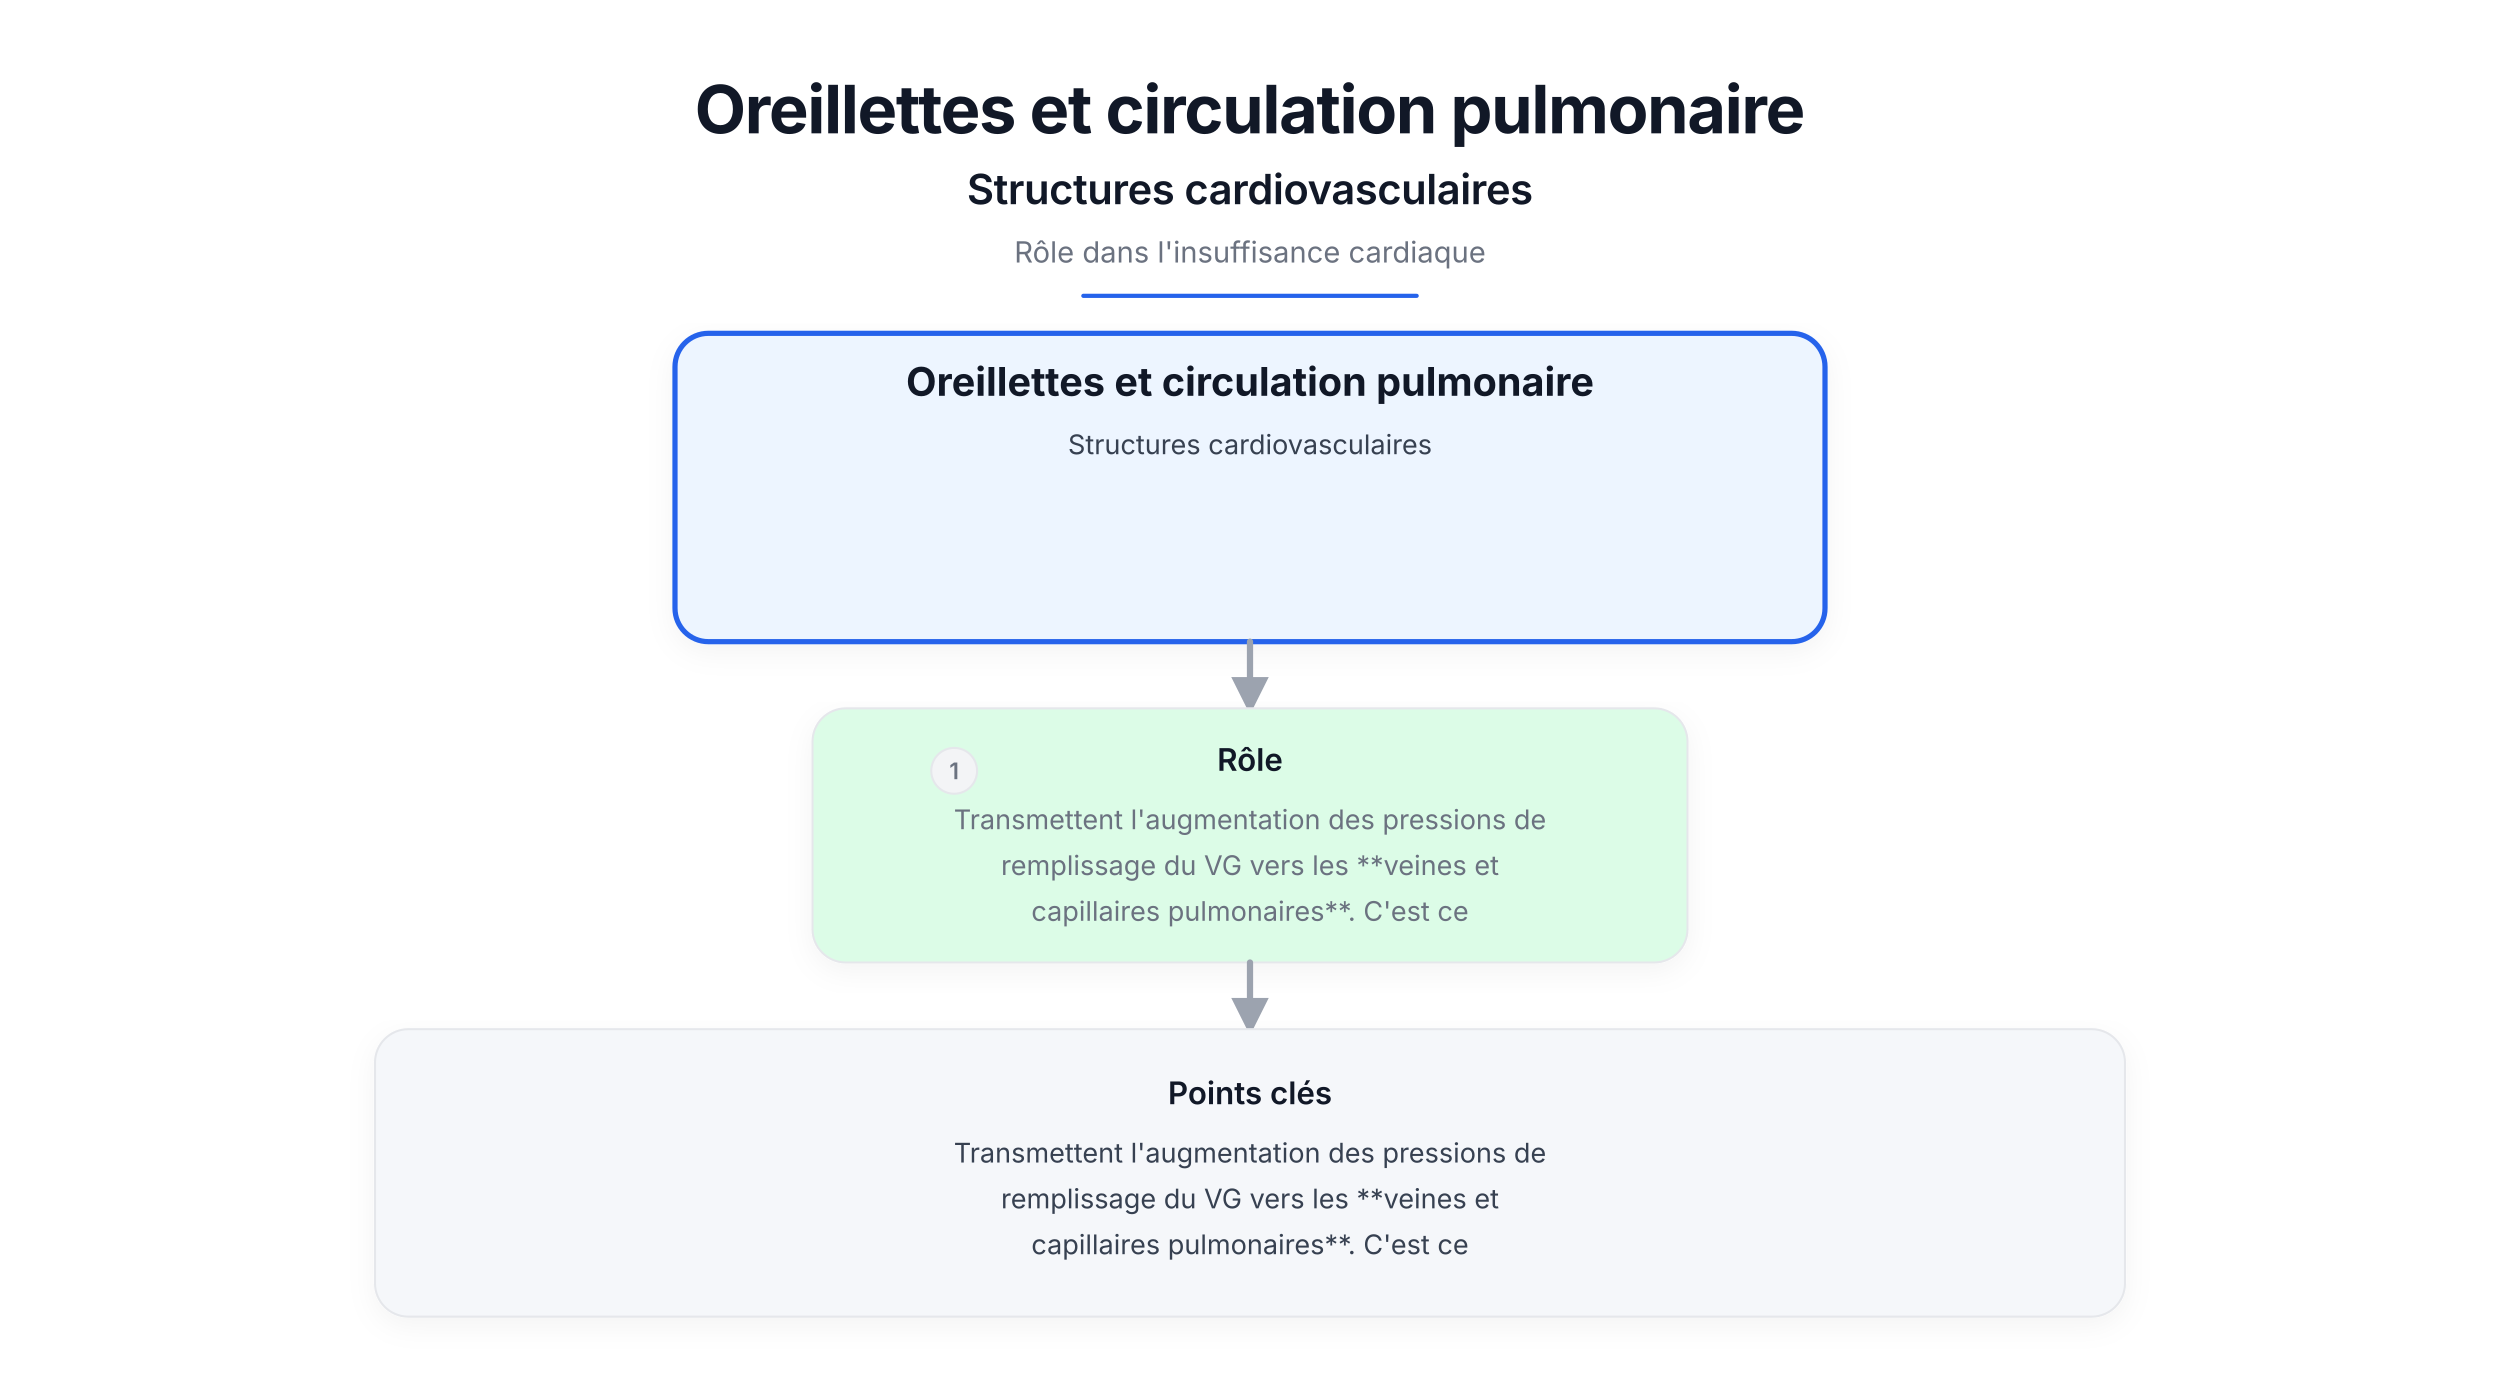
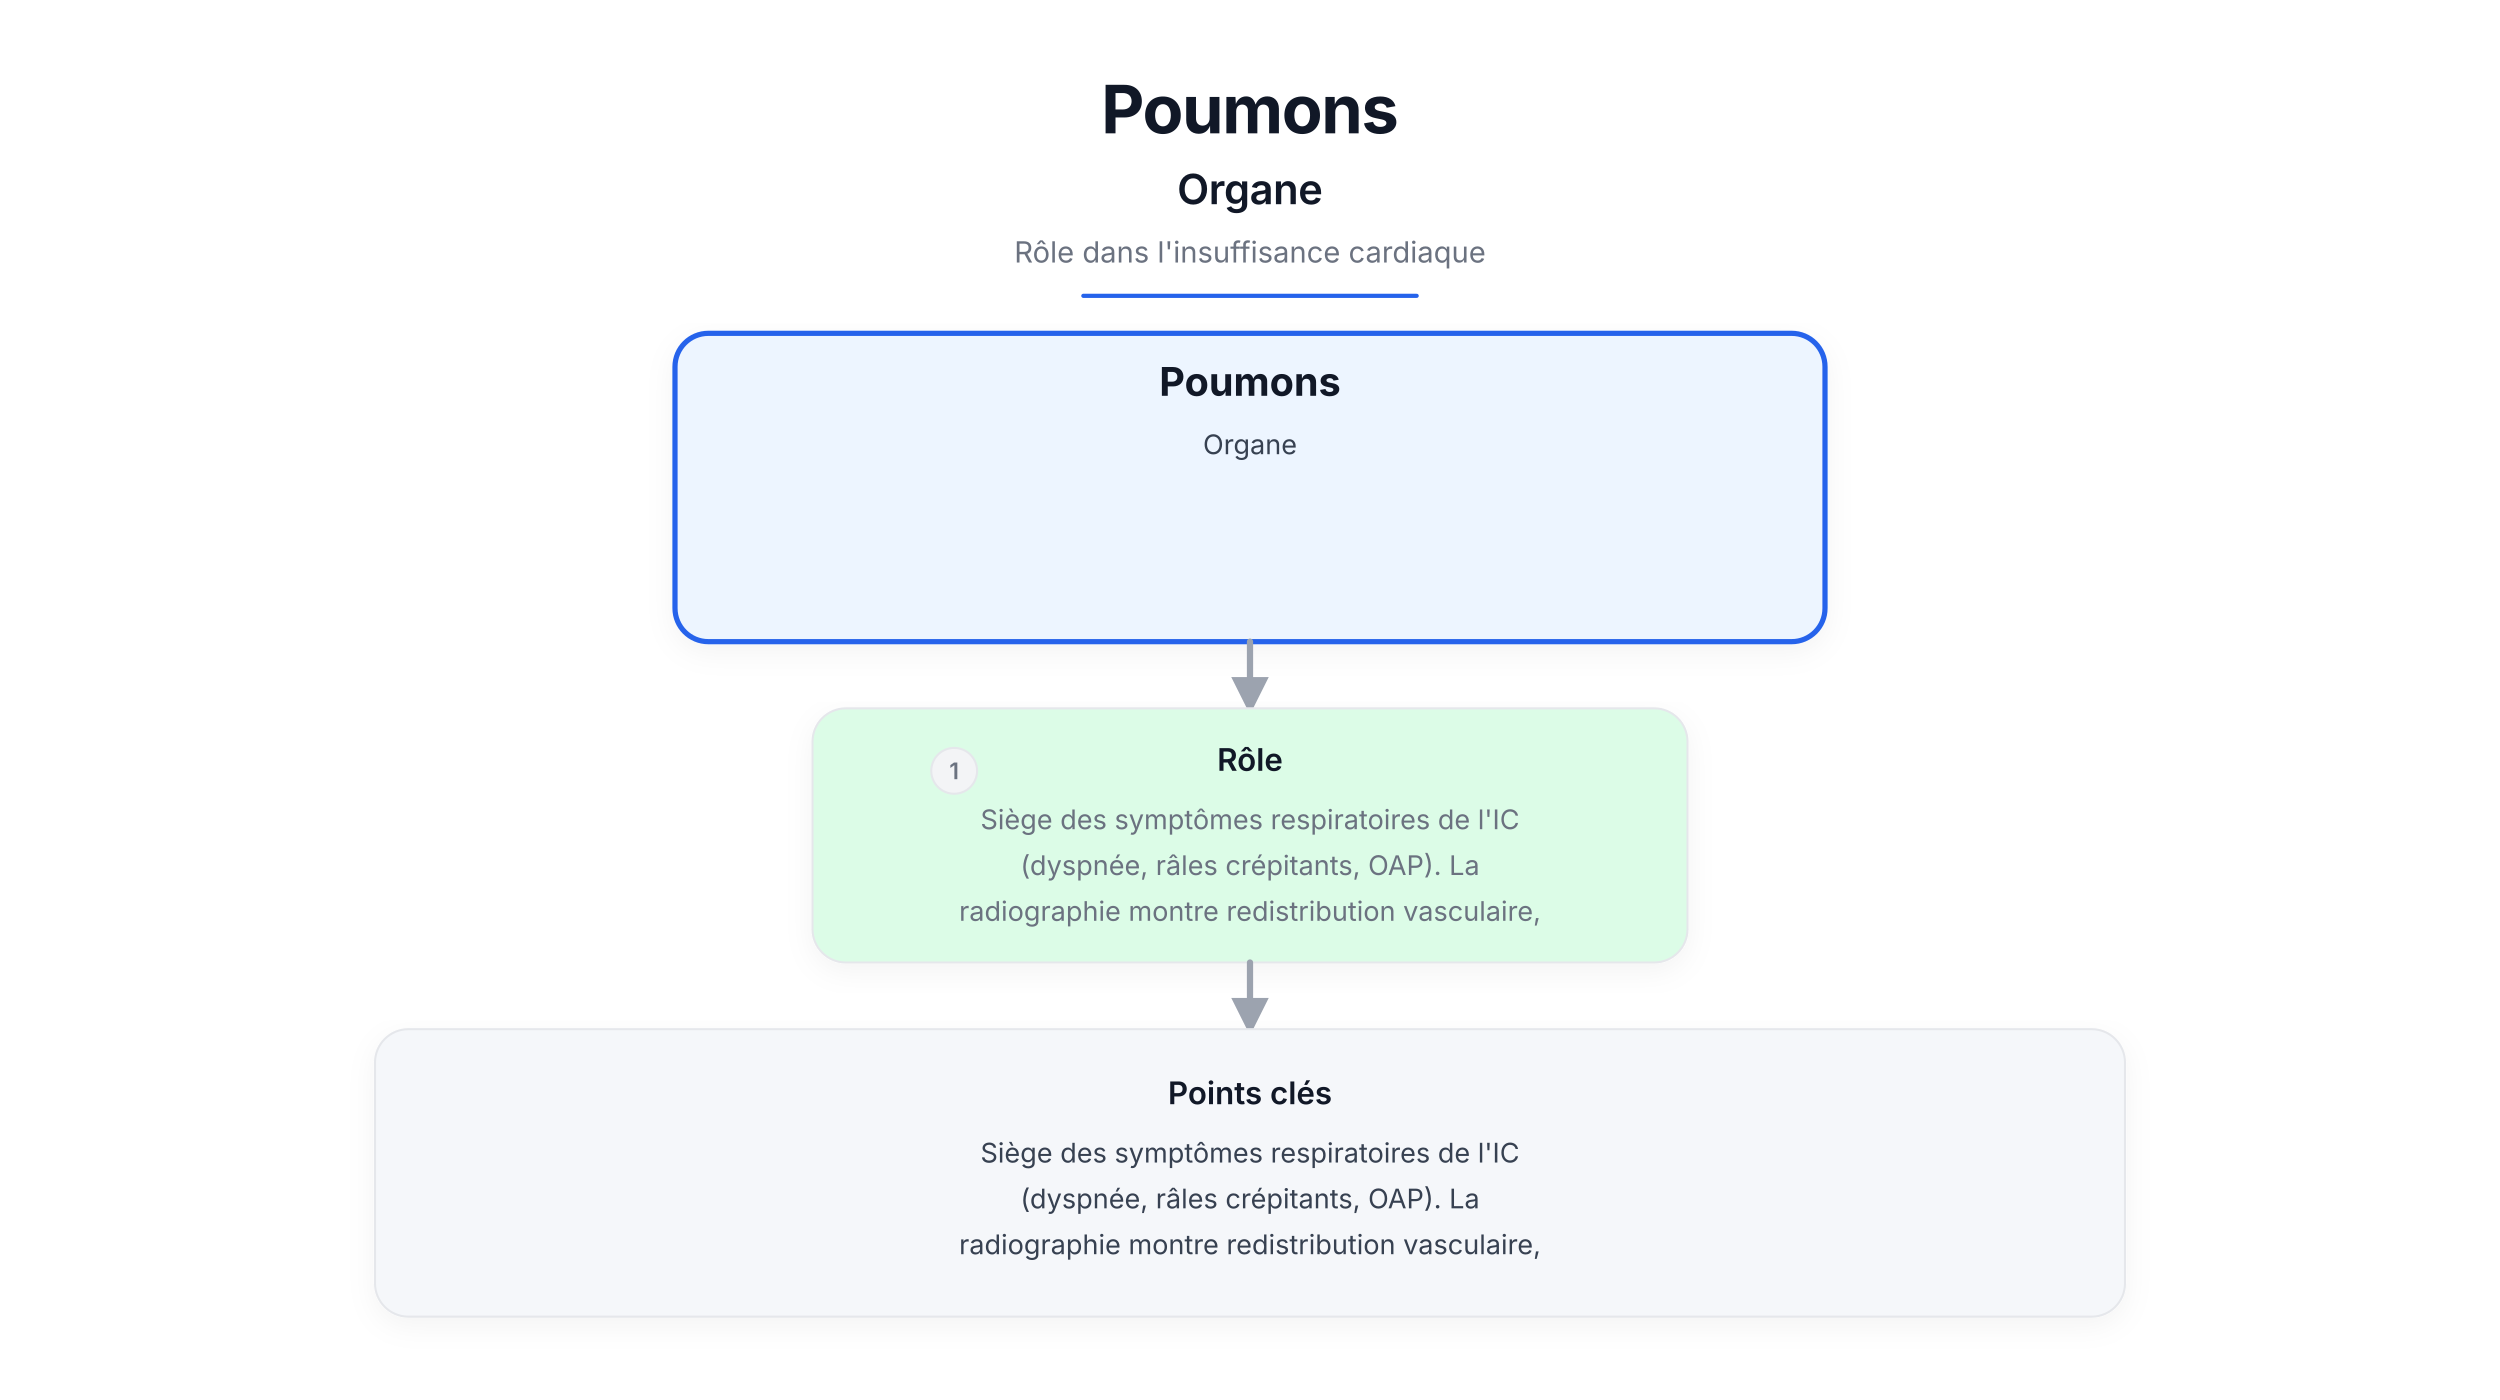
<svg xmlns="http://www.w3.org/2000/svg" viewBox="0 0 1200 672" role="img" aria-labelledby="svg-title svg-desc">
  <defs>
    <filter id="card-shadow" x="-6%" y="-6%" width="112%" height="118%">
      <feDropShadow dx="0" dy="4" stdDeviation="7" flood-color="#000000" flood-opacity="0.05" />
    </filter>
    <marker id="arrowhead" markerWidth="6" markerHeight="6" refX="5" refY="3" orient="auto" markerUnits="strokeWidth">
      <path d="M0,0 L6,3 L0,6 Z" fill="#9CA3AF" />
    </marker>
    <style>
      .title-main { font-family: Inter, system-ui, -apple-system, sans-serif; font-size: 32px; font-weight: 700; fill: #111827; letter-spacing: -0.02em; }
      .title-sub { font-family: Inter, system-ui, -apple-system, sans-serif; font-size: 20px; font-weight: 600; fill: #111827; letter-spacing: -0.01em; }
      .caption { font-family: Inter, system-ui, -apple-system, sans-serif; font-size: 14px; font-weight: 400; fill: #6B7280; }
      .card-title { font-family: Inter, system-ui, -apple-system, sans-serif; font-size: 15px; font-weight: 600; fill: #111827; }
      .card-title-lg { font-family: Inter, system-ui, -apple-system, sans-serif; font-size: 19px; font-weight: 700; fill: #111827; }
      .body { font-family: Inter, system-ui, -apple-system, sans-serif; font-size: 13px; font-weight: 400; fill: #6B7280; }
      .body-dark { font-family: Inter, system-ui, -apple-system, sans-serif; font-size: 13px; font-weight: 400; fill: #374151; }
      .badge-icon { font-family: Inter, system-ui, -apple-system, sans-serif; font-size: 13px; }
      .badge-text { font-family: Inter, system-ui, -apple-system, sans-serif; font-size: 12px; font-weight: 500; fill: #374151; }
      .step-num { font-family: Inter, system-ui, -apple-system, sans-serif; font-size: 11px; font-weight: 600; fill: #6B7280; }
      .outcome-label { font-family: Inter, system-ui, -apple-system, sans-serif; font-size: 13px; font-weight: 600; fill: #111827; }
      .outcome-emoji { font-family: Inter, system-ui, -apple-system, sans-serif; font-size: 20px; }
      .summary-title { font-family: Inter, system-ui, -apple-system, sans-serif; font-size: 15px; font-weight: 600; fill: #111827; }
      .summary-body { font-family: Inter, system-ui, -apple-system, sans-serif; font-size: 13px; font-weight: 400; fill: #374151; }
    </style>
  </defs>
  <rect width="1200" height="672" fill="#FFFFFF" />
-   <text x="600" y="64" text-anchor="middle" class="title-main">Oreillettes et circulation pulmonaire</text>
-   <text x="600" y="98" text-anchor="middle" class="title-sub">Structures cardiovasculaires</text>
+   <text x="600" y="64" text-anchor="middle" class="title-main">Poumons</text>
+   <text x="600" y="98" text-anchor="middle" class="title-sub">Organe</text>
  <text x="600" y="126" text-anchor="middle" class="caption">Rôle dans l'insuffisance cardiaque</text>
  <line x1="520" y1="142" x2="680" y2="142" stroke="#2563EB" stroke-width="2" stroke-linecap="round" />
  <g filter="url(#card-shadow)">
    <rect x="324" y="160" width="552" height="148" rx="16" fill="#EDF5FF" stroke="#2563EB" stroke-width="2.5" />
  </g>
-   <text x="600" y="190" text-anchor="middle" class="card-title-lg">Oreillettes et circulation pulmonaire</text>
-   <text x="600" y="218" text-anchor="middle" class="body-dark">Structures cardiovasculaires</text>
+   <text x="600" y="190" text-anchor="middle" class="card-title-lg">Poumons</text>
+   <text x="600" y="218" text-anchor="middle" class="body-dark">Organe</text>
  <line x1="600" y1="308" x2="600" y2="340" stroke="#9CA3AF" stroke-width="3" stroke-linecap="round" marker-end="url(#arrowhead)" />
  <g filter="url(#card-shadow)">
    <rect x="390" y="340" width="420" height="122" rx="16" fill="#DCFCE7" stroke="#E5E7EB" stroke-width="1" />
  </g>
  <circle cx="458" cy="370" r="11" fill="#F3F4F6" stroke="#E5E7EB" stroke-width="1" />
  <text x="458" y="374" text-anchor="middle" class="step-num">1</text>
  <text x="600" y="370" text-anchor="middle" class="card-title">Rôle</text>
-   <text x="600" y="398" text-anchor="middle" class="body">Transmettent l'augmentation des pressions de</text>
-   <text x="600" y="420" text-anchor="middle" class="body">remplissage du VG vers les **veines et</text>
-   <text x="600" y="442" text-anchor="middle" class="body">capillaires pulmonaires**. C'est ce</text>
+   <text x="600" y="398" text-anchor="middle" class="body">Siège des symptômes respiratoires de l'IC</text>
+   <text x="600" y="420" text-anchor="middle" class="body">(dyspnée, râles crépitants, OAP). La</text>
+   <text x="600" y="442" text-anchor="middle" class="body">radiographie montre redistribution vasculaire,</text>
  <line x1="600" y1="462" x2="600" y2="494" stroke="#9CA3AF" stroke-width="3" stroke-linecap="round" marker-end="url(#arrowhead)" />
  <g filter="url(#card-shadow)">
    <rect x="180" y="494" width="840" height="138" rx="16" fill="#F5F7FA" stroke="#E5E7EB" stroke-width="1" />
  </g>
  <text x="600" y="530" text-anchor="middle" class="summary-title">Points clés</text>
-   <text x="600" y="558" text-anchor="middle" class="summary-body">Transmettent l'augmentation des pressions de</text>
-   <text x="600" y="580" text-anchor="middle" class="summary-body">remplissage du VG vers les **veines et</text>
-   <text x="600" y="602" text-anchor="middle" class="summary-body">capillaires pulmonaires**. C'est ce</text>
+   <text x="600" y="558" text-anchor="middle" class="summary-body">Siège des symptômes respiratoires de l'IC</text>
+   <text x="600" y="580" text-anchor="middle" class="summary-body">(dyspnée, râles crépitants, OAP). La</text>
+   <text x="600" y="602" text-anchor="middle" class="summary-body">radiographie montre redistribution vasculaire,</text>
</svg>
